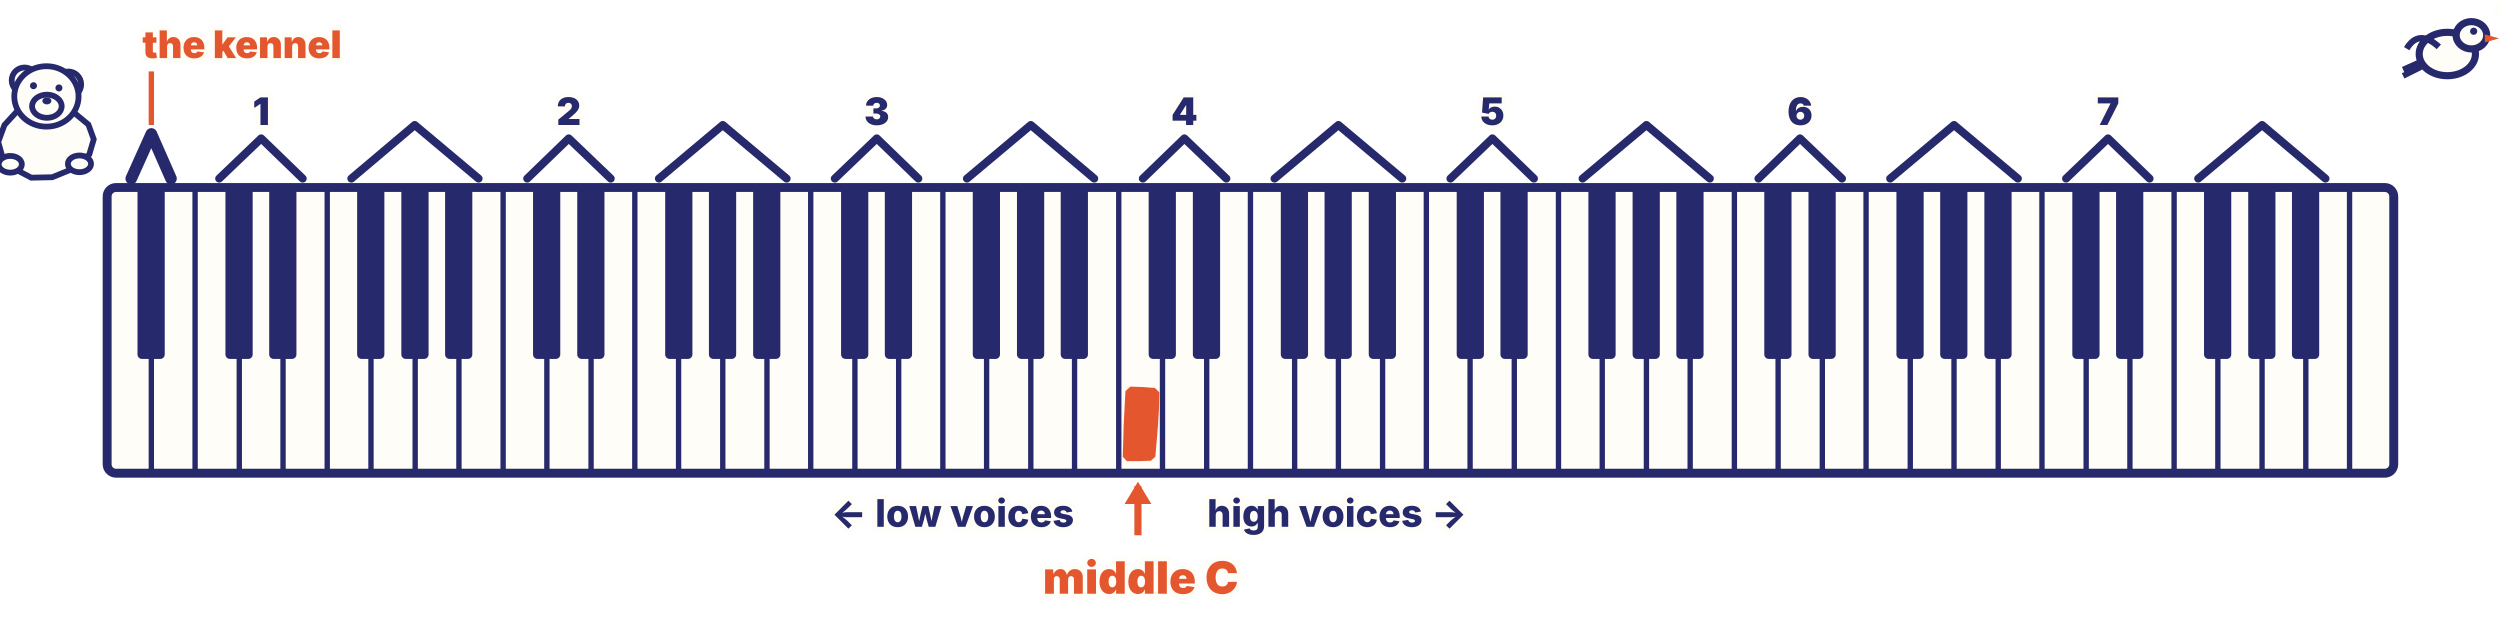
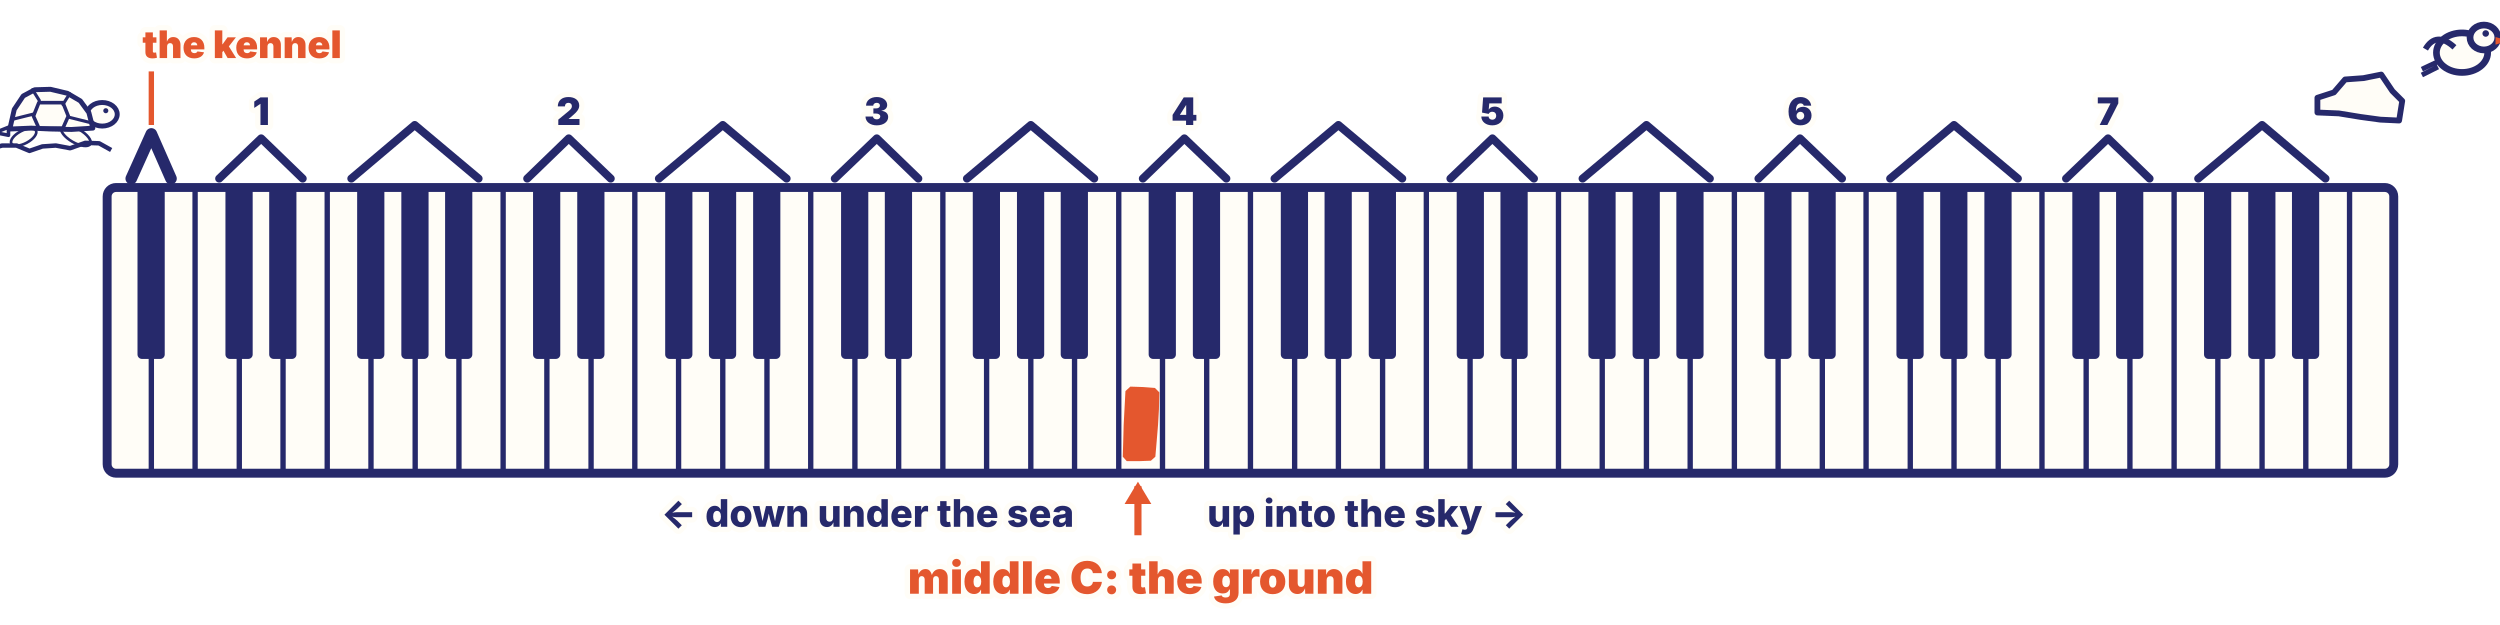
<svg xmlns="http://www.w3.org/2000/svg" viewBox="0 14 560 140" width="1120" height="280">
  <defs>
    <pattern id="penh6" width="3.2" height="3.2" patternUnits="userSpaceOnUse" patternTransform="rotate(40)">
      <rect width="3.2" height="3.2" fill="#fffdf7" />
      <line x1="0" y1="0" x2="0" y2="3.2" stroke="#26296b" stroke-width="1.15" />
    </pattern>
  </defs>
  <rect x="24" y="56" width="512.2" height="64" rx="2" fill="#fffdf7" stroke="#26296b" stroke-width="2" />
  <line x1="33.9" y1="56" x2="33.9" y2="120" fill="none" stroke="#26296b" stroke-width="1.2" stroke-linecap="round" />
  <line x1="43.7" y1="56" x2="43.7" y2="120" fill="none" stroke="#26296b" stroke-width="1.2" stroke-linecap="round" />
  <line x1="53.6" y1="56" x2="53.6" y2="120" fill="none" stroke="#26296b" stroke-width="1.2" stroke-linecap="round" />
  <line x1="63.4" y1="56" x2="63.4" y2="120" fill="none" stroke="#26296b" stroke-width="1.2" stroke-linecap="round" />
  <line x1="73.3" y1="56" x2="73.3" y2="120" fill="none" stroke="#26296b" stroke-width="1.2" stroke-linecap="round" />
  <line x1="83.1" y1="56" x2="83.1" y2="120" fill="none" stroke="#26296b" stroke-width="1.2" stroke-linecap="round" />
  <line x1="93" y1="56" x2="93" y2="120" fill="none" stroke="#26296b" stroke-width="1.2" stroke-linecap="round" />
  <line x1="102.8" y1="56" x2="102.8" y2="120" fill="none" stroke="#26296b" stroke-width="1.2" stroke-linecap="round" />
  <line x1="112.7" y1="56" x2="112.7" y2="120" fill="none" stroke="#26296b" stroke-width="1.2" stroke-linecap="round" />
  <line x1="122.5" y1="56" x2="122.5" y2="120" fill="none" stroke="#26296b" stroke-width="1.2" stroke-linecap="round" />
  <line x1="132.4" y1="56" x2="132.4" y2="120" fill="none" stroke="#26296b" stroke-width="1.2" stroke-linecap="round" />
  <line x1="142.2" y1="56" x2="142.2" y2="120" fill="none" stroke="#26296b" stroke-width="1.2" stroke-linecap="round" />
  <line x1="152" y1="56" x2="152" y2="120" fill="none" stroke="#26296b" stroke-width="1.2" stroke-linecap="round" />
  <line x1="161.9" y1="56" x2="161.9" y2="120" fill="none" stroke="#26296b" stroke-width="1.2" stroke-linecap="round" />
  <line x1="171.8" y1="56" x2="171.8" y2="120" fill="none" stroke="#26296b" stroke-width="1.2" stroke-linecap="round" />
  <line x1="181.6" y1="56" x2="181.6" y2="120" fill="none" stroke="#26296b" stroke-width="1.2" stroke-linecap="round" />
  <line x1="191.5" y1="56" x2="191.5" y2="120" fill="none" stroke="#26296b" stroke-width="1.2" stroke-linecap="round" />
  <line x1="201.3" y1="56" x2="201.3" y2="120" fill="none" stroke="#26296b" stroke-width="1.2" stroke-linecap="round" />
  <line x1="211.2" y1="56" x2="211.2" y2="120" fill="none" stroke="#26296b" stroke-width="1.2" stroke-linecap="round" />
  <line x1="221" y1="56" x2="221" y2="120" fill="none" stroke="#26296b" stroke-width="1.2" stroke-linecap="round" />
  <line x1="230.9" y1="56" x2="230.9" y2="120" fill="none" stroke="#26296b" stroke-width="1.2" stroke-linecap="round" />
  <line x1="240.7" y1="56" x2="240.7" y2="120" fill="none" stroke="#26296b" stroke-width="1.2" stroke-linecap="round" />
  <line x1="250.6" y1="56" x2="250.6" y2="120" fill="none" stroke="#26296b" stroke-width="1.2" stroke-linecap="round" />
  <line x1="260.4" y1="56" x2="260.4" y2="120" fill="none" stroke="#26296b" stroke-width="1.2" stroke-linecap="round" />
  <line x1="270.3" y1="56" x2="270.3" y2="120" fill="none" stroke="#26296b" stroke-width="1.2" stroke-linecap="round" />
  <line x1="280.1" y1="56" x2="280.1" y2="120" fill="none" stroke="#26296b" stroke-width="1.2" stroke-linecap="round" />
  <line x1="290" y1="56" x2="290" y2="120" fill="none" stroke="#26296b" stroke-width="1.2" stroke-linecap="round" />
  <line x1="299.8" y1="56" x2="299.8" y2="120" fill="none" stroke="#26296b" stroke-width="1.2" stroke-linecap="round" />
  <line x1="309.7" y1="56" x2="309.7" y2="120" fill="none" stroke="#26296b" stroke-width="1.2" stroke-linecap="round" />
  <line x1="319.5" y1="56" x2="319.5" y2="120" fill="none" stroke="#26296b" stroke-width="1.2" stroke-linecap="round" />
  <line x1="329.3" y1="56" x2="329.3" y2="120" fill="none" stroke="#26296b" stroke-width="1.2" stroke-linecap="round" />
  <line x1="339.2" y1="56" x2="339.2" y2="120" fill="none" stroke="#26296b" stroke-width="1.2" stroke-linecap="round" />
  <line x1="349.1" y1="56" x2="349.1" y2="120" fill="none" stroke="#26296b" stroke-width="1.2" stroke-linecap="round" />
  <line x1="358.9" y1="56" x2="358.9" y2="120" fill="none" stroke="#26296b" stroke-width="1.2" stroke-linecap="round" />
  <line x1="368.8" y1="56" x2="368.8" y2="120" fill="none" stroke="#26296b" stroke-width="1.2" stroke-linecap="round" />
  <line x1="378.6" y1="56" x2="378.6" y2="120" fill="none" stroke="#26296b" stroke-width="1.2" stroke-linecap="round" />
  <line x1="388.5" y1="56" x2="388.5" y2="120" fill="none" stroke="#26296b" stroke-width="1.2" stroke-linecap="round" />
  <line x1="398.3" y1="56" x2="398.3" y2="120" fill="none" stroke="#26296b" stroke-width="1.2" stroke-linecap="round" />
  <line x1="408.2" y1="56" x2="408.2" y2="120" fill="none" stroke="#26296b" stroke-width="1.2" stroke-linecap="round" />
  <line x1="418" y1="56" x2="418" y2="120" fill="none" stroke="#26296b" stroke-width="1.2" stroke-linecap="round" />
  <line x1="427.9" y1="56" x2="427.9" y2="120" fill="none" stroke="#26296b" stroke-width="1.2" stroke-linecap="round" />
  <line x1="437.7" y1="56" x2="437.7" y2="120" fill="none" stroke="#26296b" stroke-width="1.2" stroke-linecap="round" />
  <line x1="447.6" y1="56" x2="447.6" y2="120" fill="none" stroke="#26296b" stroke-width="1.2" stroke-linecap="round" />
  <line x1="457.4" y1="56" x2="457.4" y2="120" fill="none" stroke="#26296b" stroke-width="1.2" stroke-linecap="round" />
  <line x1="467.3" y1="56" x2="467.3" y2="120" fill="none" stroke="#26296b" stroke-width="1.2" stroke-linecap="round" />
  <line x1="477.1" y1="56" x2="477.1" y2="120" fill="none" stroke="#26296b" stroke-width="1.2" stroke-linecap="round" />
  <line x1="487" y1="56" x2="487" y2="120" fill="none" stroke="#26296b" stroke-width="1.2" stroke-linecap="round" />
  <line x1="496.8" y1="56" x2="496.8" y2="120" fill="none" stroke="#26296b" stroke-width="1.2" stroke-linecap="round" />
  <line x1="506.7" y1="56" x2="506.7" y2="120" fill="none" stroke="#26296b" stroke-width="1.2" stroke-linecap="round" />
  <line x1="516.5" y1="56" x2="516.5" y2="120" fill="none" stroke="#26296b" stroke-width="1.2" stroke-linecap="round" />
  <line x1="526.3" y1="56" x2="526.3" y2="120" fill="none" stroke="#26296b" stroke-width="1.2" stroke-linecap="round" />
  <rect x="30.8" y="56" width="6.1" height="38.4" rx="1" fill="#26296b" />
  <rect x="50.5" y="56" width="6.1" height="38.4" rx="1" fill="#26296b" />
  <rect x="60.3" y="56" width="6.1" height="38.4" rx="1" fill="#26296b" />
  <rect x="80" y="56" width="6.1" height="38.4" rx="1" fill="#26296b" />
  <rect x="89.9" y="56" width="6.1" height="38.4" rx="1" fill="#26296b" />
  <rect x="99.7" y="56" width="6.1" height="38.4" rx="1" fill="#26296b" />
  <rect x="119.4" y="56" width="6.1" height="38.4" rx="1" fill="#26296b" />
  <rect x="129.3" y="56" width="6.1" height="38.4" rx="1" fill="#26296b" />
  <rect x="149" y="56" width="6.1" height="38.4" rx="1" fill="#26296b" />
  <rect x="158.8" y="56" width="6.1" height="38.4" rx="1" fill="#26296b" />
  <rect x="168.7" y="56" width="6.1" height="38.4" rx="1" fill="#26296b" />
  <rect x="188.4" y="56" width="6.1" height="38.4" rx="1" fill="#26296b" />
  <rect x="198.2" y="56" width="6.1" height="38.4" rx="1" fill="#26296b" />
  <rect x="217.9" y="56" width="6.1" height="38.4" rx="1" fill="#26296b" />
  <rect x="227.8" y="56" width="6.1" height="38.4" rx="1" fill="#26296b" />
  <rect x="237.6" y="56" width="6.1" height="38.4" rx="1" fill="#26296b" />
  <rect x="257.3" y="56" width="6.1" height="38.4" rx="1" fill="#26296b" />
  <rect x="267.2" y="56" width="6.1" height="38.4" rx="1" fill="#26296b" />
  <rect x="286.9" y="56" width="6.1" height="38.4" rx="1" fill="#26296b" />
  <rect x="296.7" y="56" width="6.1" height="38.4" rx="1" fill="#26296b" />
  <rect x="306.6" y="56" width="6.1" height="38.4" rx="1" fill="#26296b" />
  <rect x="326.3" y="56" width="6.1" height="38.4" rx="1" fill="#26296b" />
  <rect x="336.1" y="56" width="6.1" height="38.4" rx="1" fill="#26296b" />
  <rect x="355.8" y="56" width="6.1" height="38.4" rx="1" fill="#26296b" />
  <rect x="365.7" y="56" width="6.1" height="38.4" rx="1" fill="#26296b" />
  <rect x="375.5" y="56" width="6.1" height="38.4" rx="1" fill="#26296b" />
  <rect x="395.2" y="56" width="6.1" height="38.4" rx="1" fill="#26296b" />
  <rect x="405.1" y="56" width="6.1" height="38.4" rx="1" fill="#26296b" />
  <rect x="424.8" y="56" width="6.1" height="38.4" rx="1" fill="#26296b" />
  <rect x="434.6" y="56" width="6.1" height="38.4" rx="1" fill="#26296b" />
  <rect x="444.5" y="56" width="6.1" height="38.4" rx="1" fill="#26296b" />
  <rect x="464.2" y="56" width="6.1" height="38.4" rx="1" fill="#26296b" />
  <rect x="474" y="56" width="6.1" height="38.4" rx="1" fill="#26296b" />
  <rect x="493.7" y="56" width="6.1" height="38.4" rx="1" fill="#26296b" />
  <rect x="503.6" y="56" width="6.1" height="38.4" rx="1" fill="#26296b" />
  <rect x="513.4" y="56" width="6.1" height="38.4" rx="1" fill="#26296b" />
  <polyline points="29.4,54 33.9,44 38.3,54" fill="none" stroke="#26296b" stroke-width="2.6" stroke-linecap="round" stroke-linejoin="round" />
  <text x="31.9" y="27" text-anchor="start" font-size="8.5" font-weight="900" fill="#e4572e" font-family="Inter,sans-serif" stroke="#fffdf7" stroke-width="2.4" stroke-linejoin="round" paint-order="stroke">the kennel</text>
  <path d="M33.9,30 L33.9,42" fill="none" stroke="#e4572e" stroke-width="1.2" stroke-linejoin="round" />
  <polyline points="49.1,54 58.5,45 67.8,54" fill="none" stroke="#26296b" stroke-width="1.8" stroke-linecap="round" stroke-linejoin="round" />
  <text x="58.5" y="42" text-anchor="middle" font-size="8.5" font-weight="900" fill="#26296b" font-family="Inter,sans-serif" stroke="#fffdf7" stroke-width="2.4" stroke-linejoin="round" paint-order="stroke">1</text>
  <polyline points="78.7,54 92.9,42 107.2,54" fill="none" stroke="#26296b" stroke-width="1.8" stroke-linecap="round" stroke-linejoin="round" />
  <polyline points="118.1,54 127.4,45 136.8,54" fill="none" stroke="#26296b" stroke-width="1.8" stroke-linecap="round" stroke-linejoin="round" />
  <text x="127.4" y="42" text-anchor="middle" font-size="8.5" font-weight="900" fill="#26296b" font-family="Inter,sans-serif" stroke="#fffdf7" stroke-width="2.4" stroke-linejoin="round" paint-order="stroke">2</text>
  <polyline points="147.6,54 161.9,42 176.2,54" fill="none" stroke="#26296b" stroke-width="1.8" stroke-linecap="round" stroke-linejoin="round" />
  <polyline points="187,54 196.4,45 205.7,54" fill="none" stroke="#26296b" stroke-width="1.8" stroke-linecap="round" stroke-linejoin="round" />
  <text x="196.4" y="42" text-anchor="middle" font-size="8.5" font-weight="900" fill="#26296b" font-family="Inter,sans-serif" stroke="#fffdf7" stroke-width="2.4" stroke-linejoin="round" paint-order="stroke">3</text>
  <polyline points="216.6,54 230.9,42 245.1,54" fill="none" stroke="#26296b" stroke-width="1.8" stroke-linecap="round" stroke-linejoin="round" />
  <polyline points="256,54 265.3,45 274.7,54" fill="none" stroke="#26296b" stroke-width="1.8" stroke-linecap="round" stroke-linejoin="round" />
  <text x="265.3" y="42" text-anchor="middle" font-size="8.5" font-weight="900" fill="#26296b" font-family="Inter,sans-serif" stroke="#fffdf7" stroke-width="2.4" stroke-linejoin="round" paint-order="stroke">4</text>
  <polyline points="285.5,54 299.8,42 314.1,54" fill="none" stroke="#26296b" stroke-width="1.8" stroke-linecap="round" stroke-linejoin="round" />
  <polyline points="324.9,54 334.3,45 343.6,54" fill="none" stroke="#26296b" stroke-width="1.8" stroke-linecap="round" stroke-linejoin="round" />
  <text x="334.3" y="42" text-anchor="middle" font-size="8.5" font-weight="900" fill="#26296b" font-family="Inter,sans-serif" stroke="#fffdf7" stroke-width="2.4" stroke-linejoin="round" paint-order="stroke">5</text>
  <polyline points="354.5,54 368.8,42 383,54" fill="none" stroke="#26296b" stroke-width="1.8" stroke-linecap="round" stroke-linejoin="round" />
  <polyline points="393.9,54 403.2,45 412.6,54" fill="none" stroke="#26296b" stroke-width="1.8" stroke-linecap="round" stroke-linejoin="round" />
  <text x="403.2" y="42" text-anchor="middle" font-size="8.5" font-weight="900" fill="#26296b" font-family="Inter,sans-serif" stroke="#fffdf7" stroke-width="2.4" stroke-linejoin="round" paint-order="stroke">6</text>
  <polyline points="423.4,54 437.7,42 452,54" fill="none" stroke="#26296b" stroke-width="1.8" stroke-linecap="round" stroke-linejoin="round" />
  <polyline points="462.8,54 472.2,45 481.5,54" fill="none" stroke="#26296b" stroke-width="1.8" stroke-linecap="round" stroke-linejoin="round" />
  <text x="472.2" y="42" text-anchor="middle" font-size="8.5" font-weight="900" fill="#26296b" font-family="Inter,sans-serif" stroke="#fffdf7" stroke-width="2.4" stroke-linejoin="round" paint-order="stroke">7</text>
  <polyline points="492.4,54 506.7,42 520.9,54" fill="none" stroke="#26296b" stroke-width="1.8" stroke-linecap="round" stroke-linejoin="round" />
  <path d="M253.2 100.6L256.1 100.7L258.7 100.9L259.7 101.9L259.6 105.7L259.4 109.2L259.1 112.8L258.8 116.3L257.8 117.2L255.1 117.3L252.4 117.3L251.5 116.3L251.6 112.9L251.7 109.2L251.9 105.4L252.1 101.6Z" fill="#e4572e" />
  <g transform="translate(-0.6 -0.1)">
    <path d="M255.5,134 L255.5,123" fill="none" stroke="#e4572e" stroke-width="1.6" stroke-linejoin="round" />
  </g>
  <g transform="translate(-0.6 -0.1)">
    <path d="M252.5,127 L255.5,122 L258.5,127 Z" fill="#e4572e" stroke-linejoin="round" />
  </g>
-   <text x="255.5" y="147" text-anchor="middle" font-size="10" font-weight="900" fill="#e4572e" font-family="Inter,sans-serif" stroke="#fffdf7" stroke-width="2.4" stroke-linejoin="round" paint-order="stroke">middle C</text>
-   <text x="240.6" y="132" text-anchor="end" font-size="8.5" font-weight="800" fill="#26296b" font-family="Inter,sans-serif" stroke="#fffdf7" stroke-width="2.4" stroke-linejoin="round" paint-order="stroke">← low voices</text>
-   <text x="270.4" y="132" text-anchor="start" font-size="8.5" font-weight="800" fill="#26296b" font-family="Inter,sans-serif" stroke="#fffdf7" stroke-width="2.4" stroke-linejoin="round" paint-order="stroke">high voices →</text>
-   <path d="M-0.4 45.8L0.5 49L3.2 51.8L7 53.8L11.7 53.7L16.6 51.7L20 48.6L21 45.2L19.8 41.9L16.9 39.5L12.7 37.6L8.4 36.9L4.3 38.4L1 42Z" fill="#fffdf7" stroke="#26296b" stroke-width="1.3" />
-   <g transform="translate(0.5 -0.2)">
-     <ellipse cx="5" cy="32.2" rx="2.88" ry="2.88" fill="#fffdf7" stroke="#26296b" stroke-width="1.3" />
+   <text x="255.5" y="147" text-anchor="middle" font-size="10" font-weight="900" fill="#e4572e" font-family="Inter,sans-serif" stroke="#fffdf7" stroke-width="2.4" stroke-linejoin="round" paint-order="stroke">middle C: the ground</text>
+   <text x="240.6" y="132" text-anchor="end" font-size="8.5" font-weight="800" fill="#26296b" font-family="Inter,sans-serif" stroke="#fffdf7" stroke-width="2.4" stroke-linejoin="round" paint-order="stroke">← down under the sea</text>
+   <text x="270.4" y="132" text-anchor="start" font-size="8.5" font-weight="800" fill="#26296b" font-family="Inter,sans-serif" stroke="#fffdf7" stroke-width="2.4" stroke-linejoin="round" paint-order="stroke">up into the sky →</text>
+   <g transform="translate(0.3 0.5)">
+     <ellipse cx="0" cy="0" rx="5.2" ry="2.4" fill="#fffdf7" stroke="#26296b" stroke-width="1" transform="matrix(0.5298 -0.2817 0.2817 0.5298 5 44.2)" />
  </g>
-   <g transform="translate(0.3 0.7)">
-     <ellipse cx="15" cy="32.2" rx="2.88" ry="2.88" fill="#fffdf7" stroke="#26296b" stroke-width="1.3" />
+   <g transform="translate(0.6 0.2)">
+     <ellipse cx="0" cy="0" rx="6.2" ry="2.6" fill="#fffdf7" stroke="#26296b" stroke-width="1" transform="matrix(0.5196 0.3 -0.3 0.5196 16.4 44.2)" />
  </g>
-   <g transform="translate(0.4 0.5)">
-     <ellipse cx="10" cy="35.1" rx="7.2" ry="6.768" fill="#fffdf7" stroke="#26296b" stroke-width="1.3" />
+   <g transform="translate(-0.1 0.7)">
+     <path d="M2,41.8 L-1,43 L2,43.6 Z" fill="#fffdf7" stroke="#26296b" stroke-width="0.8" stroke-linejoin="round" />
  </g>
-   <g transform="translate(0.5 0.5)">
-     <ellipse cx="10" cy="37.3" rx="3.312" ry="2.592" fill="#fffdf7" stroke="#26296b" stroke-width="1.3" />
+   <g transform="translate(0.5 0.2)">
+     <ellipse cx="22.4" cy="39.4" rx="3.36" ry="2.64" fill="#fffdf7" stroke="#26296b" stroke-width="1.1" />
  </g>
-   <g transform="translate(0.5 0.5)">
-     <ellipse cx="10" cy="36.1" rx="1.008" ry="0.792" fill="#26296b" />
+   <g transform="translate(0.3 0.1)">
+     <ellipse cx="23.4" cy="38.7" rx="0.57" ry="0.57" fill="#26296b" />
  </g>
-   <g transform="translate(0.4 0.2)">
-     <ellipse cx="7.1" cy="33" rx="0.792" ry="0.792" fill="#26296b" />
+   <path d="M2.2 42.9L3.2 38.5L5.2 35.5L7.8 34.1L11.3 34L15.1 34.9L18 36.6L19.9 39.2L20.8 42.7L16 43L11.3 42.9L7 42.7Z" fill="#fffdf7" stroke="#26296b" stroke-width="1.1" stroke-linejoin="round" />
+   <g transform="translate(0.4 0.6)">
+     <path d="M8.3,36.4 L13.7,36.4 L14.9,39.4 L13.7,42.1 L8.3,42.1 L7.1,39.4 Z" fill="none" stroke="#26296b" stroke-width="0.8" stroke-linejoin="round" />
  </g>
-   <g transform="translate(0.3 0.7)">
-     <ellipse cx="12.9" cy="33" rx="0.792" ry="0.792" fill="#26296b" />
+   <g transform="translate(0.6 0.1)">
+     <line x1="7.1" y1="39.4" x2="2.3" y2="40.6" fill="none" stroke="#26296b" stroke-width="0.7" stroke-linecap="round" />
  </g>
-   <g transform="translate(-0.5 -0.2)">
-     <ellipse cx="2.8" cy="51" rx="2.592" ry="1.872" fill="#fffdf7" stroke="#26296b" stroke-width="1.3" />
+   <g transform="translate(0.7 0.9)">
+     <line x1="14.9" y1="39.4" x2="19.7" y2="40.6" fill="none" stroke="#26296b" stroke-width="0.7" stroke-linecap="round" />
  </g>
-   <g transform="translate(0.6 -0.3)">
-     <ellipse cx="17.2" cy="51" rx="2.592" ry="1.872" fill="#fffdf7" stroke="#26296b" stroke-width="1.3" />
+   <g transform="translate(0.5 0.1)">
+     <line x1="8.3" y1="36.4" x2="6.8" y2="34" fill="none" stroke="#26296b" stroke-width="0.7" stroke-linecap="round" />
  </g>
-   <g transform="translate(0.2 0.1)">
-     <ellipse cx="548" cy="26" rx="6.3" ry="4.86" fill="#fffdf7" stroke="#26296b" stroke-width="1.6" />
+   <g transform="translate(0.4 1)">
+     <line x1="13.7" y1="36.4" x2="15.2" y2="34" fill="none" stroke="#26296b" stroke-width="0.7" stroke-linecap="round" />
  </g>
-   <g transform="translate(0.2 -0.5)">
-     <ellipse cx="553.4" cy="22.4" rx="3.42" ry="3.06" fill="#fffdf7" stroke="#26296b" stroke-width="1.6" />
+   <path d="M-2.8 47.5L0.5 46.6L3.7 46.6L6.6 47.8L9.5 46.8L12.5 46.6L15.7 47.2L19.1 46L22.2 46.1L24.9 47.6" fill="none" stroke="#26296b" stroke-width="1" stroke-linejoin="round" />
+   <path d="M519.1 39.2L519.1 35.9L522.8 34.7L525.3 31.8L529.4 31.5L533.4 30.7L535.9 34.4L538.1 36.6L537.4 41L533.2 40.8L528.8 40.2L523.9 39.4Z" fill="#fffdf7" stroke="#26296b" stroke-width="1.3" stroke-linejoin="round" />
+   <g transform="translate(0.2 -0.2)">
+     <ellipse cx="551.3" cy="26" rx="5.74" ry="4.428" fill="#fffdf7" stroke="#26296b" stroke-width="1.5" />
  </g>
-   <g transform="translate(0.1 -0.2)">
-     <path d="M556.5,21.9 L559.7,22.8 L556.5,23.7 Z" fill="#e4572e" stroke-linejoin="round" />
+   <g transform="translate(0.2 -0.3)">
+     <ellipse cx="556.2" cy="22.7" rx="3.116" ry="2.788" fill="#fffdf7" stroke="#26296b" stroke-width="1.5" />
  </g>
-   <g transform="translate(0.2 -0.5)">
-     <ellipse cx="553.9" cy="21.5" rx="0.81" ry="0.81" fill="#26296b" />
+   <g transform="translate(0 0.1)">
+     <path d="M559,22.2 L561.9,23 L559,23.9 Z" fill="#e4572e" stroke-linejoin="round" />
  </g>
-   <g transform="translate(0.1 -0.2)">
-     <path d="M546.2,24.7 Q541.7,20.6 539,25.1" fill="none" stroke="#26296b" stroke-width="1.4" stroke-linejoin="round" />
+   <g transform="translate(0.1 -0.4)">
+     <ellipse cx="556.7" cy="21.9" rx="0.738" ry="0.738" fill="#26296b" />
  </g>
-   <g transform="translate(0.2 0.5)">
-     <path d="M542.1,27.3 L538.1,29.1 M542.1,28.5 L538.1,30.5" fill="none" stroke="#26296b" stroke-width="1.3" stroke-linejoin="round" />
+   <g transform="translate(0.2 -0.2)">
+     <path d="M549.6,24.8 Q545.5,21.1 543.1,25.2" fill="none" stroke="#26296b" stroke-width="1.3" stroke-linejoin="round" />
  </g>
-   <text x="559.7" y="17" text-anchor="start" font-size="8.1" font-weight="800" fill="#e4572e" font-family="Inter,sans-serif" stroke="#fffdf7" stroke-width="2.4" stroke-linejoin="round" paint-order="stroke">♪</text>
+   <g transform="translate(0.2 0.7)">
+     <path d="M545.9,27.1 L542.3,28.8 M545.9,28.3 L542.3,30.1" fill="none" stroke="#26296b" stroke-width="1.1" stroke-linejoin="round" />
+   </g>
+   <text x="561.9" y="17.8" text-anchor="start" font-size="7.38" font-weight="800" fill="#e4572e" font-family="Inter,sans-serif" stroke="#fffdf7" stroke-width="2.4" stroke-linejoin="round" paint-order="stroke">♪</text>
</svg>
